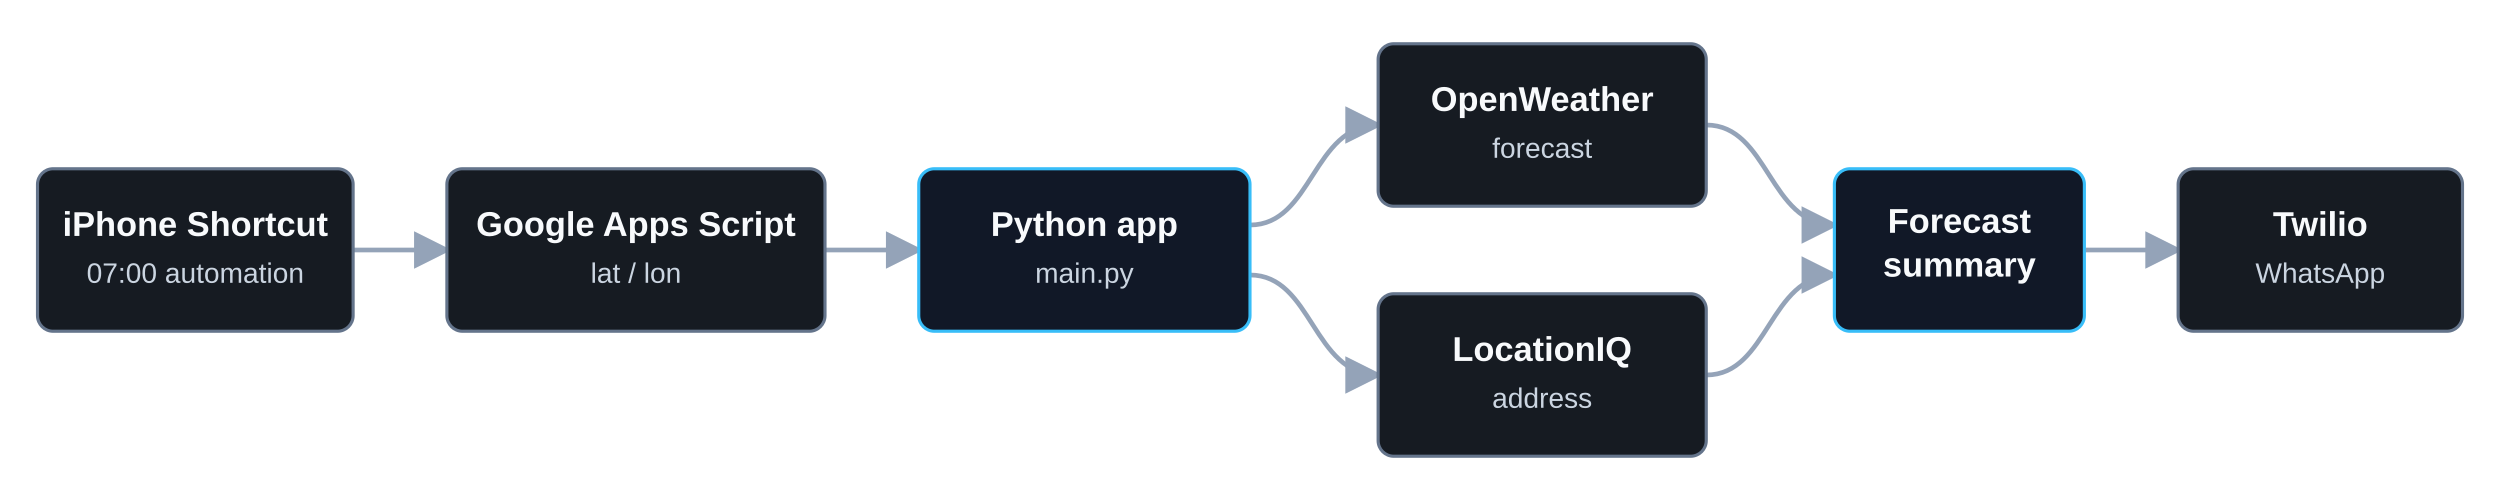
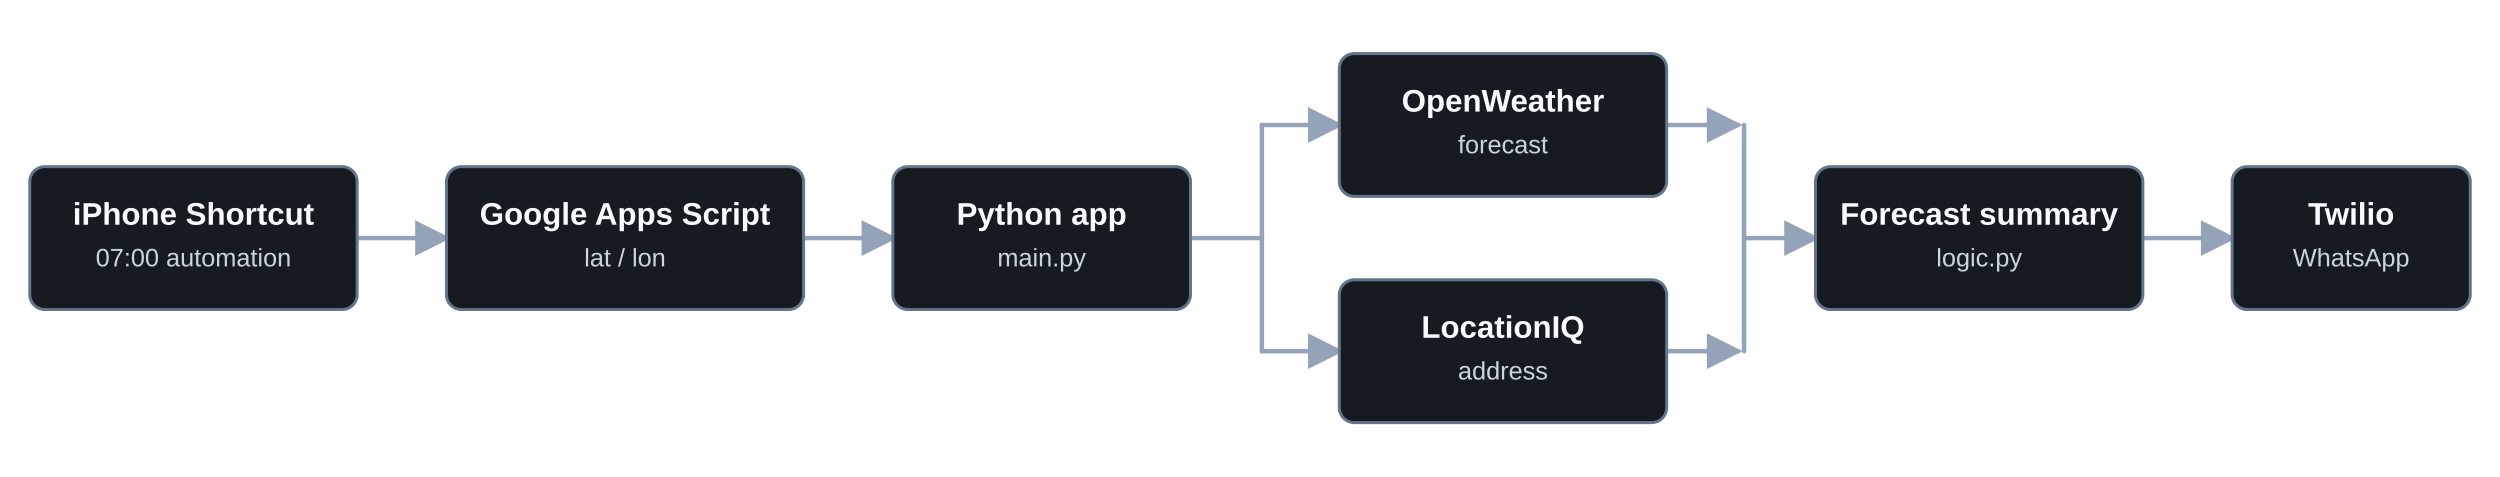
- <svg xmlns="http://www.w3.org/2000/svg" width="1600" height="320" viewBox="0 0 1600 320" fill="none" role="img" aria-labelledby="title desc">
+ <svg xmlns="http://www.w3.org/2000/svg" width="1680" height="320" viewBox="0 0 1680 320" fill="none" role="img" aria-labelledby="title desc">
  <defs>
    <marker id="arrow" markerWidth="10" markerHeight="10" refX="8" refY="5" orient="auto" markerUnits="strokeWidth">
      <path d="M1 1L9 5L1 9V1Z" fill="#94A3B8" />
    </marker>
    <style>
      .box { fill: #161B22; stroke: #64748B; stroke-width: 2; }
-       .accent { fill: #111827; stroke: #38BDF8; stroke-width: 2; }
-       .line { stroke: #94A3B8; stroke-width: 3; stroke-linecap: round; }
-       .title { fill: #F8FAFC; font: 700 22px Arial, Helvetica, sans-serif; }
-       .label { fill: #CBD5E1; font: 18px Arial, Helvetica, sans-serif; }
+       .line { stroke: #94A3B8; stroke-width: 3; stroke-linecap: round; stroke-linejoin: round; }
+       .title { fill: #F8FAFC; font: 700 21px Arial, Helvetica, sans-serif; }
+       .label { fill: #CBD5E1; font: 17px Arial, Helvetica, sans-serif; }
    </style>
  </defs>
-   <path class="line" d="M226 160H286" marker-end="url(#arrow)" />
-   <path class="line" d="M528 160H588" marker-end="url(#arrow)" />
-   <path class="line" d="M800 144C840 144 840 80 882 80" marker-end="url(#arrow)" />
-   <path class="line" d="M800 176C840 176 840 240 882 240" marker-end="url(#arrow)" />
-   <path class="line" d="M1092 80C1132 80 1132 144 1174 144" marker-end="url(#arrow)" />
-   <path class="line" d="M1092 240C1132 240 1132 176 1174 176" marker-end="url(#arrow)" />
-   <path class="line" d="M1334 160H1394" marker-end="url(#arrow)" />
-   <rect class="box" x="24" y="108" width="202" height="104" rx="10" />
-   <rect class="box" x="286" y="108" width="242" height="104" rx="10" />
-   <rect class="accent" x="588" y="108" width="212" height="104" rx="10" />
-   <rect class="box" x="882" y="28" width="210" height="104" rx="10" />
-   <rect class="box" x="882" y="188" width="210" height="104" rx="10" />
-   <rect class="accent" x="1174" y="108" width="160" height="104" rx="10" />
-   <rect class="box" x="1394" y="108" width="182" height="104" rx="10" />
+   <path class="line" d="M240 160H300" marker-end="url(#arrow)" />
+   <path class="line" d="M540 160H600" marker-end="url(#arrow)" />
+   <path class="line" d="M800 160H848" />
+   <path class="line" d="M848 84V236" />
+   <path class="line" d="M848 84H900" marker-end="url(#arrow)" />
+   <path class="line" d="M848 236H900" marker-end="url(#arrow)" />
+   <path class="line" d="M1120 84H1168" marker-end="url(#arrow)" />
+   <path class="line" d="M1120 236H1168" marker-end="url(#arrow)" />
+   <path class="line" d="M1172 84V236" />
+   <path class="line" d="M1172 160H1220" marker-end="url(#arrow)" />
+   <path class="line" d="M1440 160H1500" marker-end="url(#arrow)" />
+   <rect class="box" x="20" y="112" width="220" height="96" rx="10" />
+   <rect class="box" x="300" y="112" width="240" height="96" rx="10" />
+   <rect class="box" x="600" y="112" width="200" height="96" rx="10" />
+   <rect class="box" x="900" y="36" width="220" height="96" rx="10" />
+   <rect class="box" x="900" y="188" width="220" height="96" rx="10" />
+   <rect class="box" x="1220" y="112" width="220" height="96" rx="10" />
+   <rect class="box" x="1500" y="112" width="160" height="96" rx="10" />
  <g text-anchor="middle">
-     <text class="title" x="125" y="151">iPhone Shortcut</text>
-     <text class="label" x="125" y="181">07:00 automation</text>
-     <text class="title" x="407" y="151">Google Apps Script</text>
-     <text class="label" x="407" y="181">lat / lon</text>
-     <text class="title" x="694" y="151">Python app</text>
-     <text class="label" x="694" y="181">main.py</text>
-     <text class="title" x="987" y="71">OpenWeather</text>
-     <text class="label" x="987" y="101">forecast</text>
-     <text class="title" x="987" y="231">LocationIQ</text>
-     <text class="label" x="987" y="261">address</text>
-     <text class="title" x="1254" y="149">Forecast</text>
-     <text class="title" x="1254" y="177">summary</text>
-   </g>
-   <g text-anchor="middle">
-     <text class="title" x="1485" y="151">Twilio</text>
-     <text class="label" x="1485" y="181">WhatsApp</text>
+     <text class="title" x="130" y="151">iPhone Shortcut</text>
+     <text class="label" x="130" y="179">07:00 automation</text>
+     <text class="title" x="420" y="151">Google Apps Script</text>
+     <text class="label" x="420" y="179">lat / lon</text>
+     <text class="title" x="700" y="151">Python app</text>
+     <text class="label" x="700" y="179">main.py</text>
+     <text class="title" x="1010" y="75">OpenWeather</text>
+     <text class="label" x="1010" y="103">forecast</text>
+     <text class="title" x="1010" y="227">LocationIQ</text>
+     <text class="label" x="1010" y="255">address</text>
+     <text class="title" x="1330" y="151">Forecast summary</text>
+     <text class="label" x="1330" y="179">logic.py</text>
+     <text class="title" x="1580" y="151">Twilio</text>
+     <text class="label" x="1580" y="179">WhatsApp</text>
  </g>
</svg>
